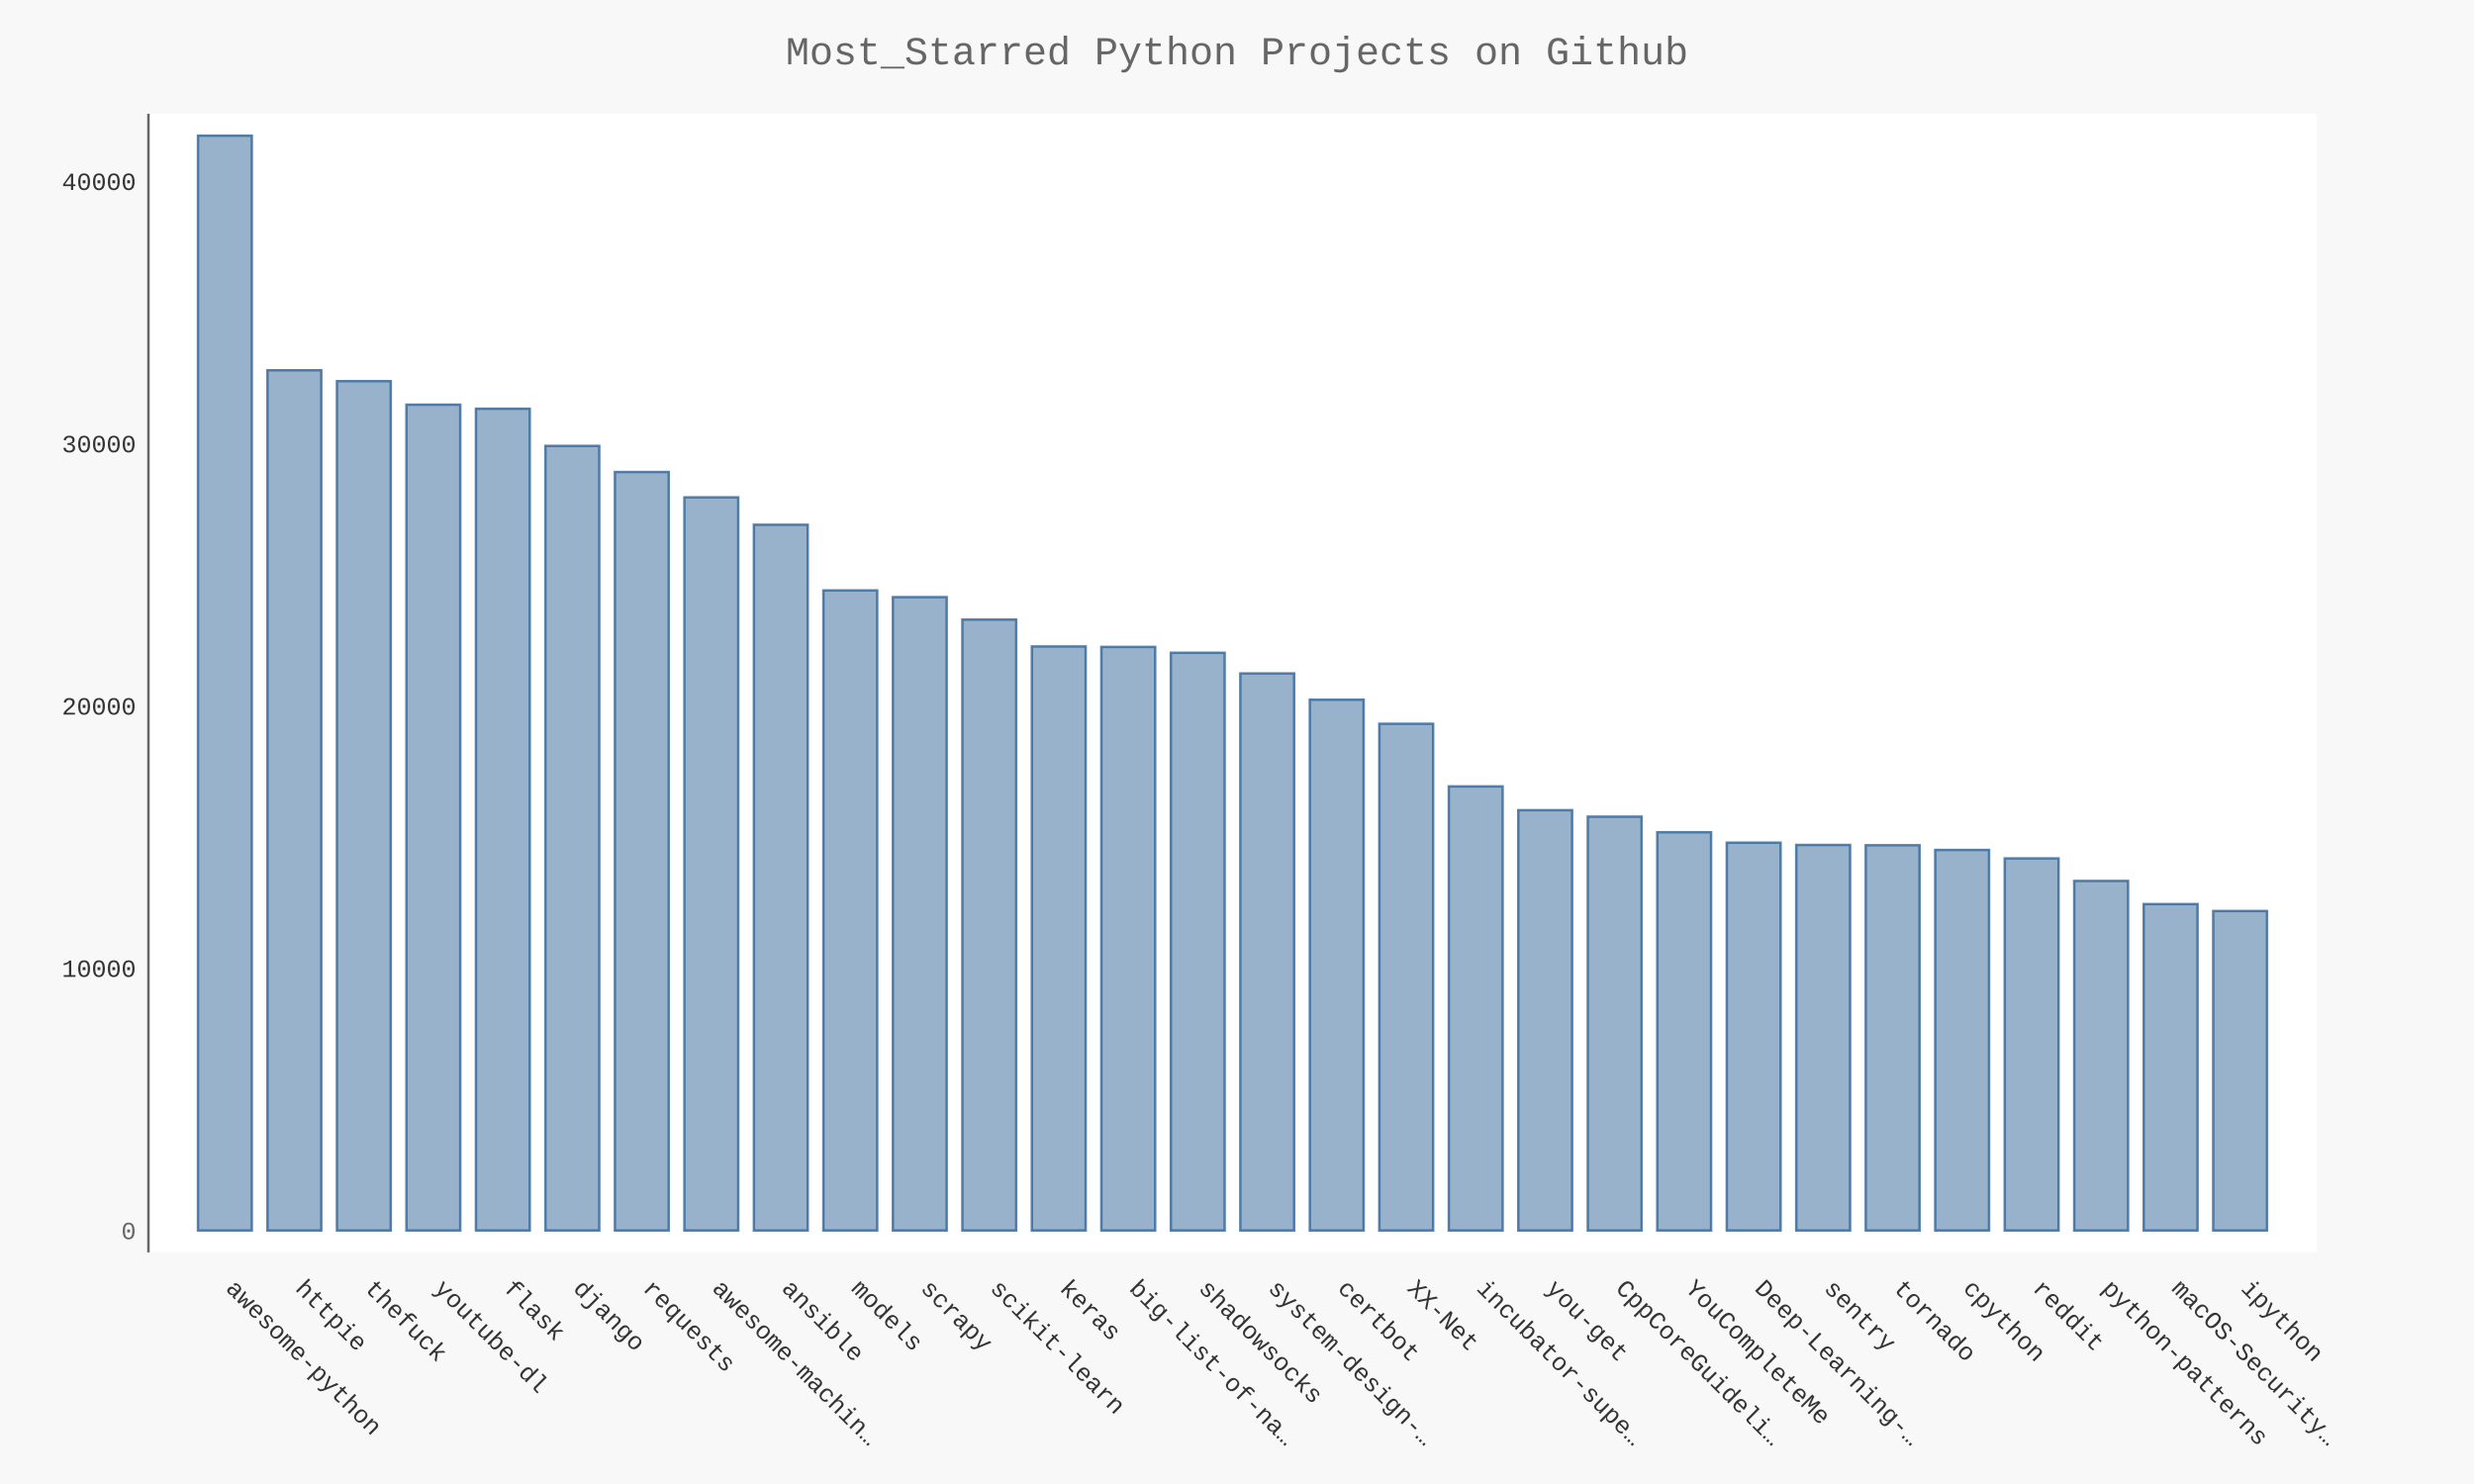
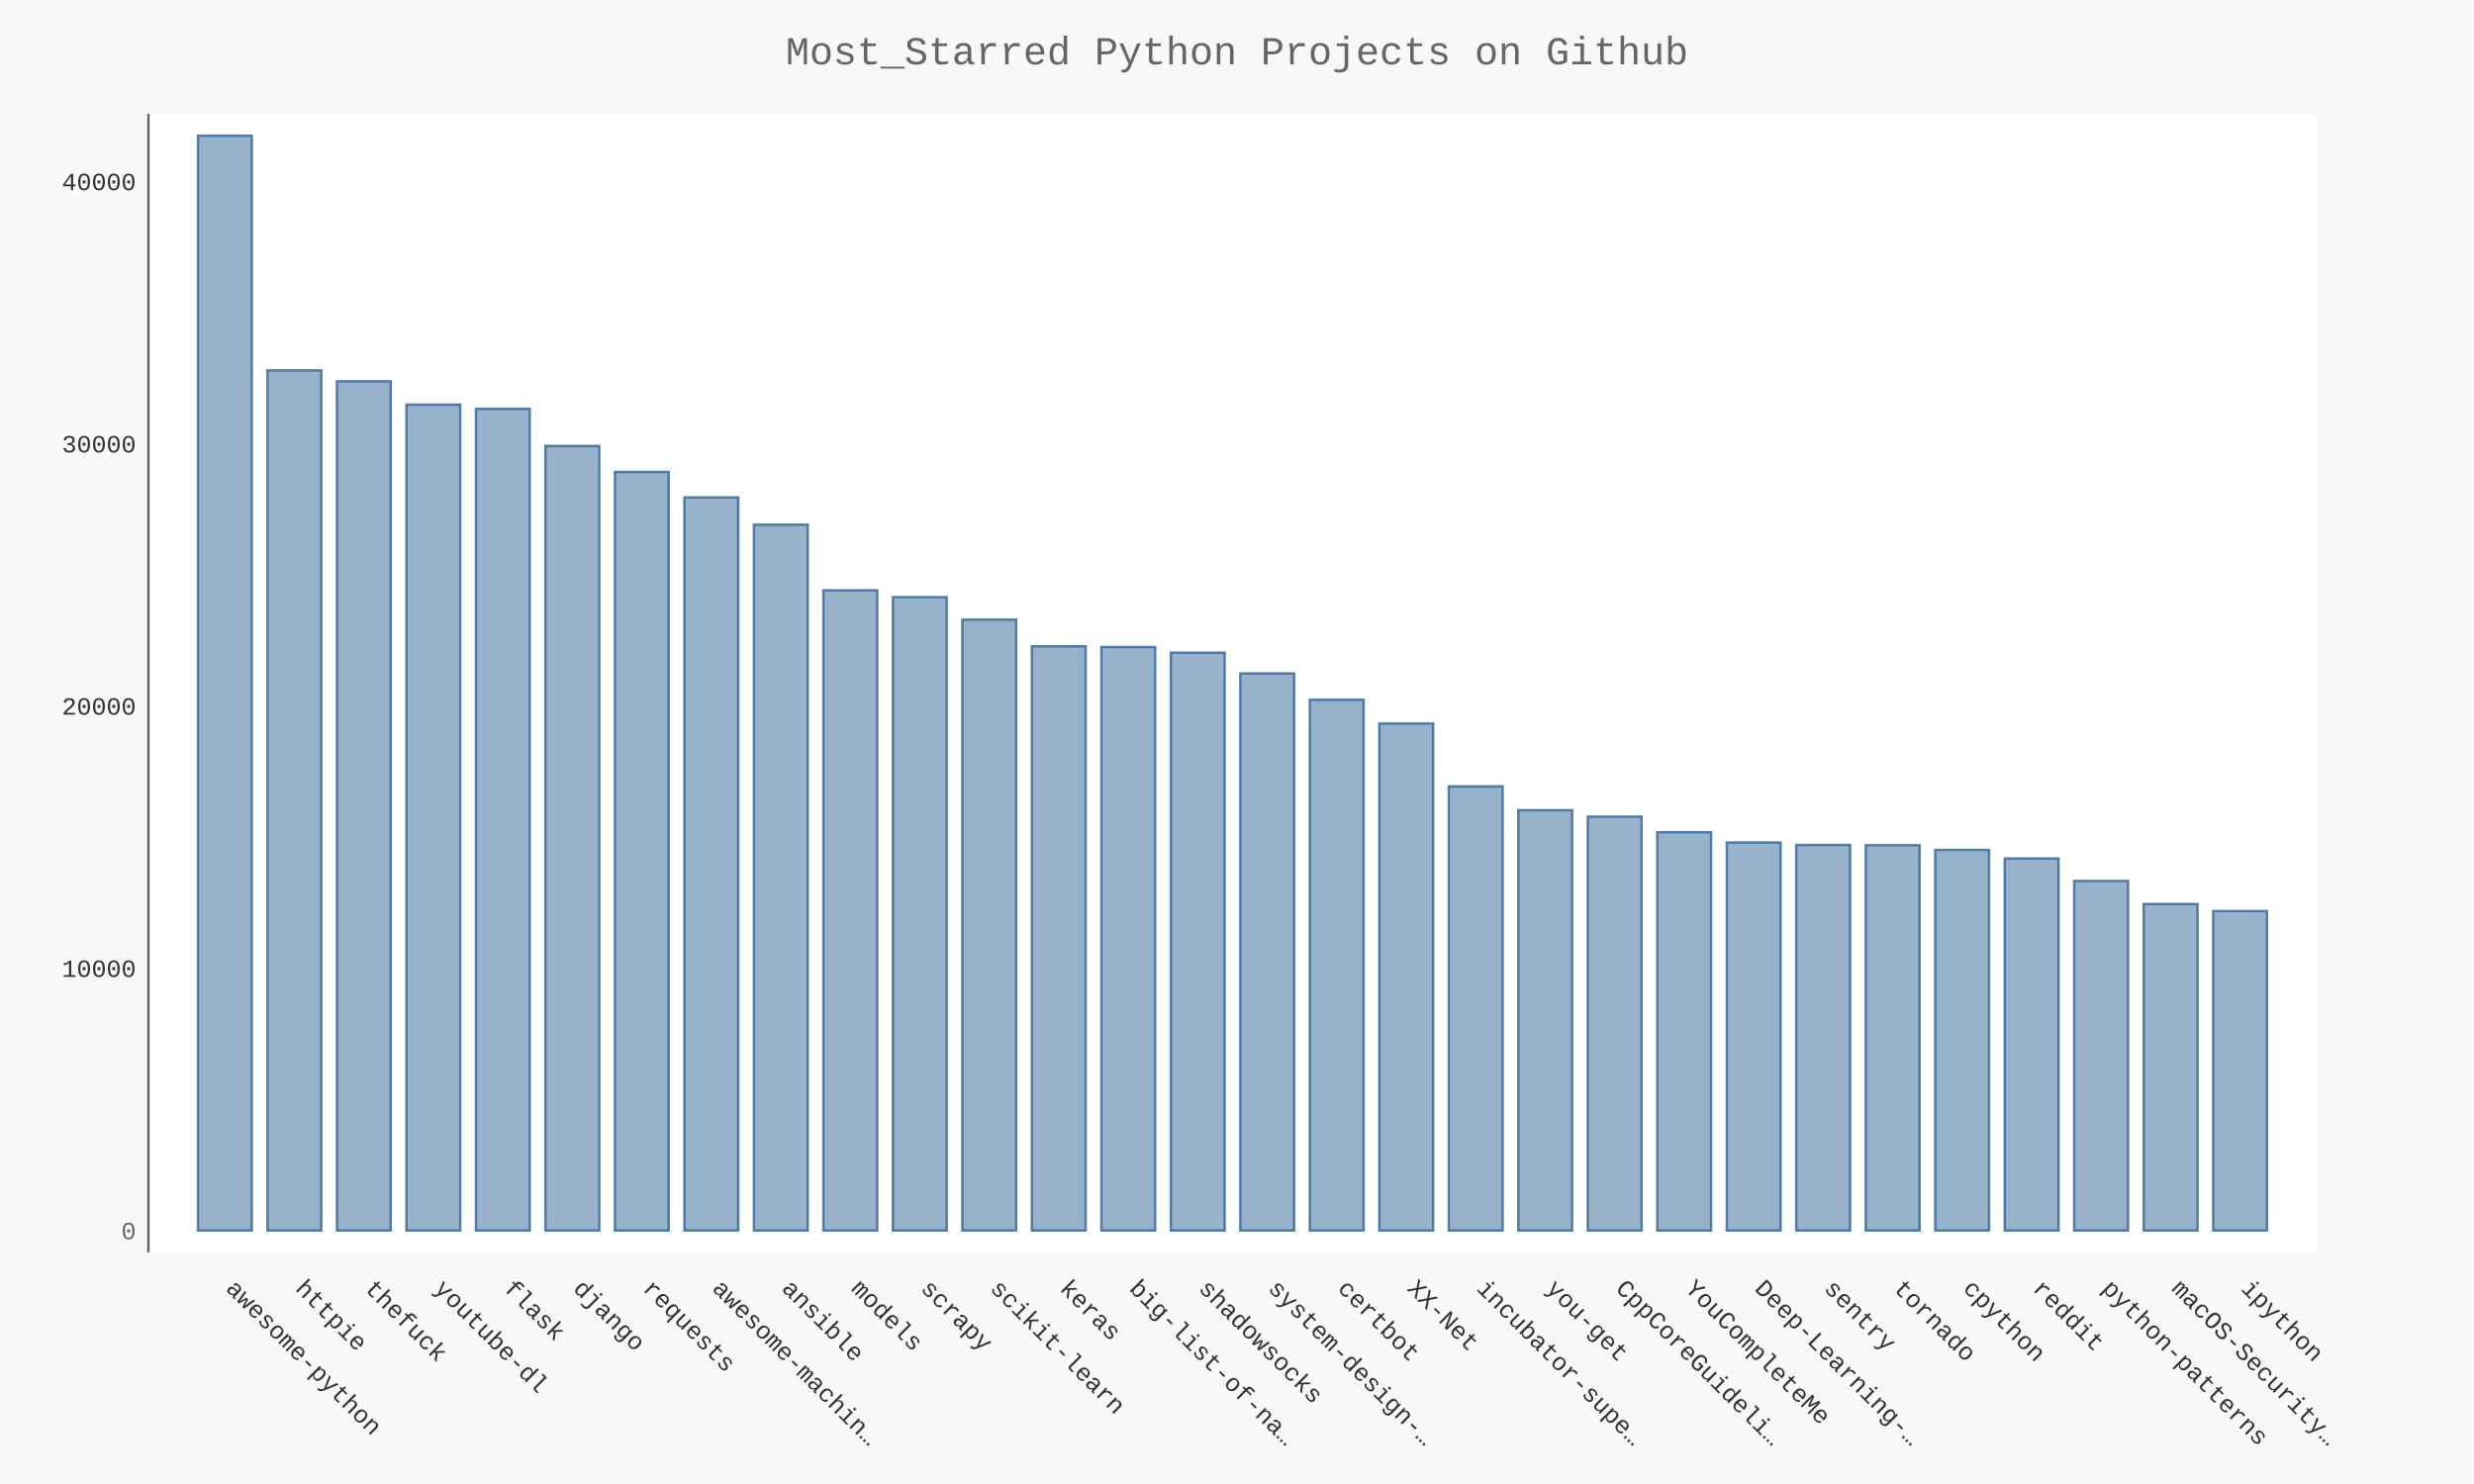
- <svg xmlns="http://www.w3.org/2000/svg" xmlns:xlink="http://www.w3.org/1999/xlink" id="chart-359dce33-4cc5-4c47-9284-fe5797efb3db" class="pygal-chart" viewBox="0 0 1000 600">
+ <svg xmlns="http://www.w3.org/2000/svg" xmlns:xlink="http://www.w3.org/1999/xlink" id="chart-8f22e68b-3b6e-4c4e-bb86-9a38259c348d" class="pygal-chart" viewBox="0 0 1000 600">
  <defs>
-     <style type="text/css">#chart-359dce33-4cc5-4c47-9284-fe5797efb3db{-webkit-user-select:none;-webkit-font-smoothing:antialiased;font-family:Consolas,"Liberation Mono",Menlo,Courier,monospace}#chart-359dce33-4cc5-4c47-9284-fe5797efb3db .title{font-family:Consolas,"Liberation Mono",Menlo,Courier,monospace;font-size:16px}#chart-359dce33-4cc5-4c47-9284-fe5797efb3db .legends .legend text{font-family:Consolas,"Liberation Mono",Menlo,Courier,monospace;font-size:14px}#chart-359dce33-4cc5-4c47-9284-fe5797efb3db .axis text{font-family:Consolas,"Liberation Mono",Menlo,Courier,monospace;font-size:10px}#chart-359dce33-4cc5-4c47-9284-fe5797efb3db .axis text.major{font-family:Consolas,"Liberation Mono",Menlo,Courier,monospace;font-size:10px}#chart-359dce33-4cc5-4c47-9284-fe5797efb3db .text-overlay text.value{font-family:Consolas,"Liberation Mono",Menlo,Courier,monospace;font-size:16px}#chart-359dce33-4cc5-4c47-9284-fe5797efb3db .text-overlay text.label{font-family:Consolas,"Liberation Mono",Menlo,Courier,monospace;font-size:10px}#chart-359dce33-4cc5-4c47-9284-fe5797efb3db .tooltip{font-family:Consolas,"Liberation Mono",Menlo,Courier,monospace;font-size:14px}#chart-359dce33-4cc5-4c47-9284-fe5797efb3db text.no_data{font-family:Consolas,"Liberation Mono",Menlo,Courier,monospace;font-size:64px}
- #chart-359dce33-4cc5-4c47-9284-fe5797efb3db{background-color:#f8f8f8}#chart-359dce33-4cc5-4c47-9284-fe5797efb3db path,#chart-359dce33-4cc5-4c47-9284-fe5797efb3db line,#chart-359dce33-4cc5-4c47-9284-fe5797efb3db rect,#chart-359dce33-4cc5-4c47-9284-fe5797efb3db circle{-webkit-transition:250ms ease-in;-moz-transition:250ms ease-in;transition:250ms ease-in}#chart-359dce33-4cc5-4c47-9284-fe5797efb3db .graph &gt; .background{fill:#f8f8f8}#chart-359dce33-4cc5-4c47-9284-fe5797efb3db .plot &gt; .background{fill:#ffffff}#chart-359dce33-4cc5-4c47-9284-fe5797efb3db .graph{fill:#333}#chart-359dce33-4cc5-4c47-9284-fe5797efb3db text.no_data{fill:#666}#chart-359dce33-4cc5-4c47-9284-fe5797efb3db .title{fill:#666}#chart-359dce33-4cc5-4c47-9284-fe5797efb3db .legends .legend text{fill:#333}#chart-359dce33-4cc5-4c47-9284-fe5797efb3db .legends .legend:hover text{fill:#666}#chart-359dce33-4cc5-4c47-9284-fe5797efb3db .axis .line{stroke:#666}#chart-359dce33-4cc5-4c47-9284-fe5797efb3db .axis .guide.line{stroke:rgba(0,0,0,0.5)}#chart-359dce33-4cc5-4c47-9284-fe5797efb3db .axis .major.line{stroke:#333}#chart-359dce33-4cc5-4c47-9284-fe5797efb3db .axis text.major{fill:#666}#chart-359dce33-4cc5-4c47-9284-fe5797efb3db .axis.y .guides:hover .guide.line,#chart-359dce33-4cc5-4c47-9284-fe5797efb3db .line-graph .axis.x .guides:hover .guide.line,#chart-359dce33-4cc5-4c47-9284-fe5797efb3db .stackedline-graph .axis.x .guides:hover .guide.line,#chart-359dce33-4cc5-4c47-9284-fe5797efb3db .xy-graph .axis.x .guides:hover .guide.line{stroke:#666}#chart-359dce33-4cc5-4c47-9284-fe5797efb3db .axis .guides:hover text{fill:#666}#chart-359dce33-4cc5-4c47-9284-fe5797efb3db .reactive{fill-opacity:.5;stroke-opacity:.8}#chart-359dce33-4cc5-4c47-9284-fe5797efb3db .ci{stroke:#333}#chart-359dce33-4cc5-4c47-9284-fe5797efb3db .reactive.active,#chart-359dce33-4cc5-4c47-9284-fe5797efb3db .active .reactive{fill-opacity:.9;stroke-opacity:.9;stroke-width:4}#chart-359dce33-4cc5-4c47-9284-fe5797efb3db .ci .reactive.active{stroke-width:1.5}#chart-359dce33-4cc5-4c47-9284-fe5797efb3db .series text{fill:#666}#chart-359dce33-4cc5-4c47-9284-fe5797efb3db .tooltip rect{fill:#ffffff;stroke:#666;-webkit-transition:opacity 250ms ease-in;-moz-transition:opacity 250ms ease-in;transition:opacity 250ms ease-in}#chart-359dce33-4cc5-4c47-9284-fe5797efb3db .tooltip .label{fill:#333}#chart-359dce33-4cc5-4c47-9284-fe5797efb3db .tooltip .label{fill:#333}#chart-359dce33-4cc5-4c47-9284-fe5797efb3db .tooltip .legend{font-size:.8em;fill:rgba(0,0,0,0.5)}#chart-359dce33-4cc5-4c47-9284-fe5797efb3db .tooltip .x_label{font-size:.6em;fill:#666}#chart-359dce33-4cc5-4c47-9284-fe5797efb3db .tooltip .xlink{font-size:.5em;text-decoration:underline}#chart-359dce33-4cc5-4c47-9284-fe5797efb3db .tooltip .value{font-size:1.5em}#chart-359dce33-4cc5-4c47-9284-fe5797efb3db .bound{font-size:.5em}#chart-359dce33-4cc5-4c47-9284-fe5797efb3db .max-value{font-size:.75em;fill:rgba(0,0,0,0.5)}#chart-359dce33-4cc5-4c47-9284-fe5797efb3db .map-element{fill:#ffffff;stroke:rgba(0,0,0,0.5) !important}#chart-359dce33-4cc5-4c47-9284-fe5797efb3db .map-element .reactive{fill-opacity:inherit;stroke-opacity:inherit}#chart-359dce33-4cc5-4c47-9284-fe5797efb3db .color-0,#chart-359dce33-4cc5-4c47-9284-fe5797efb3db .color-0 a:visited{stroke:#336699;fill:#336699}#chart-359dce33-4cc5-4c47-9284-fe5797efb3db .text-overlay .color-0 text{fill:black}
- #chart-359dce33-4cc5-4c47-9284-fe5797efb3db text.no_data{text-anchor:middle}#chart-359dce33-4cc5-4c47-9284-fe5797efb3db .guide.line{fill:none}#chart-359dce33-4cc5-4c47-9284-fe5797efb3db .centered{text-anchor:middle}#chart-359dce33-4cc5-4c47-9284-fe5797efb3db .title{text-anchor:middle}#chart-359dce33-4cc5-4c47-9284-fe5797efb3db .legends .legend text{fill-opacity:1}#chart-359dce33-4cc5-4c47-9284-fe5797efb3db .axis.x text{text-anchor:middle}#chart-359dce33-4cc5-4c47-9284-fe5797efb3db .axis.x:not(.web) text[transform]{text-anchor:start}#chart-359dce33-4cc5-4c47-9284-fe5797efb3db .axis.x:not(.web) text[transform].backwards{text-anchor:end}#chart-359dce33-4cc5-4c47-9284-fe5797efb3db .axis.y text{text-anchor:end}#chart-359dce33-4cc5-4c47-9284-fe5797efb3db .axis.y text[transform].backwards{text-anchor:start}#chart-359dce33-4cc5-4c47-9284-fe5797efb3db .axis.y2 text{text-anchor:start}#chart-359dce33-4cc5-4c47-9284-fe5797efb3db .axis.y2 text[transform].backwards{text-anchor:end}#chart-359dce33-4cc5-4c47-9284-fe5797efb3db .axis .guide.line{stroke-dasharray:4,4}#chart-359dce33-4cc5-4c47-9284-fe5797efb3db .axis .major.guide.line{stroke-dasharray:6,6}#chart-359dce33-4cc5-4c47-9284-fe5797efb3db .horizontal .axis.y .guide.line,#chart-359dce33-4cc5-4c47-9284-fe5797efb3db .horizontal .axis.y2 .guide.line,#chart-359dce33-4cc5-4c47-9284-fe5797efb3db .vertical .axis.x .guide.line{opacity:0}#chart-359dce33-4cc5-4c47-9284-fe5797efb3db .horizontal .axis.always_show .guide.line,#chart-359dce33-4cc5-4c47-9284-fe5797efb3db .vertical .axis.always_show .guide.line{opacity:1 !important}#chart-359dce33-4cc5-4c47-9284-fe5797efb3db .axis.y .guides:hover .guide.line,#chart-359dce33-4cc5-4c47-9284-fe5797efb3db .axis.y2 .guides:hover .guide.line,#chart-359dce33-4cc5-4c47-9284-fe5797efb3db .axis.x .guides:hover .guide.line{opacity:1}#chart-359dce33-4cc5-4c47-9284-fe5797efb3db .axis .guides:hover text{opacity:1}#chart-359dce33-4cc5-4c47-9284-fe5797efb3db .nofill{fill:none}#chart-359dce33-4cc5-4c47-9284-fe5797efb3db .subtle-fill{fill-opacity:.2}#chart-359dce33-4cc5-4c47-9284-fe5797efb3db .dot{stroke-width:1px;fill-opacity:1}#chart-359dce33-4cc5-4c47-9284-fe5797efb3db .dot.active{stroke-width:5px}#chart-359dce33-4cc5-4c47-9284-fe5797efb3db .dot.negative{fill:transparent}#chart-359dce33-4cc5-4c47-9284-fe5797efb3db text,#chart-359dce33-4cc5-4c47-9284-fe5797efb3db tspan{stroke:none !important}#chart-359dce33-4cc5-4c47-9284-fe5797efb3db .series text.active{opacity:1}#chart-359dce33-4cc5-4c47-9284-fe5797efb3db .tooltip rect{fill-opacity:.95;stroke-width:.5}#chart-359dce33-4cc5-4c47-9284-fe5797efb3db .tooltip text{fill-opacity:1}#chart-359dce33-4cc5-4c47-9284-fe5797efb3db .showable{visibility:hidden}#chart-359dce33-4cc5-4c47-9284-fe5797efb3db .showable.shown{visibility:visible}#chart-359dce33-4cc5-4c47-9284-fe5797efb3db .gauge-background{fill:rgba(229,229,229,1);stroke:none}#chart-359dce33-4cc5-4c47-9284-fe5797efb3db .bg-lines{stroke:#f8f8f8;stroke-width:2px}</style>
+     <style type="text/css">#chart-8f22e68b-3b6e-4c4e-bb86-9a38259c348d{-webkit-user-select:none;-webkit-font-smoothing:antialiased;font-family:Consolas,"Liberation Mono",Menlo,Courier,monospace}#chart-8f22e68b-3b6e-4c4e-bb86-9a38259c348d .title{font-family:Consolas,"Liberation Mono",Menlo,Courier,monospace;font-size:16px}#chart-8f22e68b-3b6e-4c4e-bb86-9a38259c348d .legends .legend text{font-family:Consolas,"Liberation Mono",Menlo,Courier,monospace;font-size:14px}#chart-8f22e68b-3b6e-4c4e-bb86-9a38259c348d .axis text{font-family:Consolas,"Liberation Mono",Menlo,Courier,monospace;font-size:10px}#chart-8f22e68b-3b6e-4c4e-bb86-9a38259c348d .axis text.major{font-family:Consolas,"Liberation Mono",Menlo,Courier,monospace;font-size:10px}#chart-8f22e68b-3b6e-4c4e-bb86-9a38259c348d .text-overlay text.value{font-family:Consolas,"Liberation Mono",Menlo,Courier,monospace;font-size:16px}#chart-8f22e68b-3b6e-4c4e-bb86-9a38259c348d .text-overlay text.label{font-family:Consolas,"Liberation Mono",Menlo,Courier,monospace;font-size:10px}#chart-8f22e68b-3b6e-4c4e-bb86-9a38259c348d .tooltip{font-family:Consolas,"Liberation Mono",Menlo,Courier,monospace;font-size:14px}#chart-8f22e68b-3b6e-4c4e-bb86-9a38259c348d text.no_data{font-family:Consolas,"Liberation Mono",Menlo,Courier,monospace;font-size:64px}
+ #chart-8f22e68b-3b6e-4c4e-bb86-9a38259c348d{background-color:#f8f8f8}#chart-8f22e68b-3b6e-4c4e-bb86-9a38259c348d path,#chart-8f22e68b-3b6e-4c4e-bb86-9a38259c348d line,#chart-8f22e68b-3b6e-4c4e-bb86-9a38259c348d rect,#chart-8f22e68b-3b6e-4c4e-bb86-9a38259c348d circle{-webkit-transition:250ms ease-in;-moz-transition:250ms ease-in;transition:250ms ease-in}#chart-8f22e68b-3b6e-4c4e-bb86-9a38259c348d .graph &gt; .background{fill:#f8f8f8}#chart-8f22e68b-3b6e-4c4e-bb86-9a38259c348d .plot &gt; .background{fill:#ffffff}#chart-8f22e68b-3b6e-4c4e-bb86-9a38259c348d .graph{fill:#333}#chart-8f22e68b-3b6e-4c4e-bb86-9a38259c348d text.no_data{fill:#666}#chart-8f22e68b-3b6e-4c4e-bb86-9a38259c348d .title{fill:#666}#chart-8f22e68b-3b6e-4c4e-bb86-9a38259c348d .legends .legend text{fill:#333}#chart-8f22e68b-3b6e-4c4e-bb86-9a38259c348d .legends .legend:hover text{fill:#666}#chart-8f22e68b-3b6e-4c4e-bb86-9a38259c348d .axis .line{stroke:#666}#chart-8f22e68b-3b6e-4c4e-bb86-9a38259c348d .axis .guide.line{stroke:rgba(0,0,0,0.5)}#chart-8f22e68b-3b6e-4c4e-bb86-9a38259c348d .axis .major.line{stroke:#333}#chart-8f22e68b-3b6e-4c4e-bb86-9a38259c348d .axis text.major{fill:#666}#chart-8f22e68b-3b6e-4c4e-bb86-9a38259c348d .axis.y .guides:hover .guide.line,#chart-8f22e68b-3b6e-4c4e-bb86-9a38259c348d .line-graph .axis.x .guides:hover .guide.line,#chart-8f22e68b-3b6e-4c4e-bb86-9a38259c348d .stackedline-graph .axis.x .guides:hover .guide.line,#chart-8f22e68b-3b6e-4c4e-bb86-9a38259c348d .xy-graph .axis.x .guides:hover .guide.line{stroke:#666}#chart-8f22e68b-3b6e-4c4e-bb86-9a38259c348d .axis .guides:hover text{fill:#666}#chart-8f22e68b-3b6e-4c4e-bb86-9a38259c348d .reactive{fill-opacity:.5;stroke-opacity:.8}#chart-8f22e68b-3b6e-4c4e-bb86-9a38259c348d .ci{stroke:#333}#chart-8f22e68b-3b6e-4c4e-bb86-9a38259c348d .reactive.active,#chart-8f22e68b-3b6e-4c4e-bb86-9a38259c348d .active .reactive{fill-opacity:.9;stroke-opacity:.9;stroke-width:4}#chart-8f22e68b-3b6e-4c4e-bb86-9a38259c348d .ci .reactive.active{stroke-width:1.5}#chart-8f22e68b-3b6e-4c4e-bb86-9a38259c348d .series text{fill:#666}#chart-8f22e68b-3b6e-4c4e-bb86-9a38259c348d .tooltip rect{fill:#ffffff;stroke:#666;-webkit-transition:opacity 250ms ease-in;-moz-transition:opacity 250ms ease-in;transition:opacity 250ms ease-in}#chart-8f22e68b-3b6e-4c4e-bb86-9a38259c348d .tooltip .label{fill:#333}#chart-8f22e68b-3b6e-4c4e-bb86-9a38259c348d .tooltip .label{fill:#333}#chart-8f22e68b-3b6e-4c4e-bb86-9a38259c348d .tooltip .legend{font-size:.8em;fill:rgba(0,0,0,0.5)}#chart-8f22e68b-3b6e-4c4e-bb86-9a38259c348d .tooltip .x_label{font-size:.6em;fill:#666}#chart-8f22e68b-3b6e-4c4e-bb86-9a38259c348d .tooltip .xlink{font-size:.5em;text-decoration:underline}#chart-8f22e68b-3b6e-4c4e-bb86-9a38259c348d .tooltip .value{font-size:1.5em}#chart-8f22e68b-3b6e-4c4e-bb86-9a38259c348d .bound{font-size:.5em}#chart-8f22e68b-3b6e-4c4e-bb86-9a38259c348d .max-value{font-size:.75em;fill:rgba(0,0,0,0.5)}#chart-8f22e68b-3b6e-4c4e-bb86-9a38259c348d .map-element{fill:#ffffff;stroke:rgba(0,0,0,0.5) !important}#chart-8f22e68b-3b6e-4c4e-bb86-9a38259c348d .map-element .reactive{fill-opacity:inherit;stroke-opacity:inherit}#chart-8f22e68b-3b6e-4c4e-bb86-9a38259c348d .color-0,#chart-8f22e68b-3b6e-4c4e-bb86-9a38259c348d .color-0 a:visited{stroke:#336699;fill:#336699}#chart-8f22e68b-3b6e-4c4e-bb86-9a38259c348d .text-overlay .color-0 text{fill:black}
+ #chart-8f22e68b-3b6e-4c4e-bb86-9a38259c348d text.no_data{text-anchor:middle}#chart-8f22e68b-3b6e-4c4e-bb86-9a38259c348d .guide.line{fill:none}#chart-8f22e68b-3b6e-4c4e-bb86-9a38259c348d .centered{text-anchor:middle}#chart-8f22e68b-3b6e-4c4e-bb86-9a38259c348d .title{text-anchor:middle}#chart-8f22e68b-3b6e-4c4e-bb86-9a38259c348d .legends .legend text{fill-opacity:1}#chart-8f22e68b-3b6e-4c4e-bb86-9a38259c348d .axis.x text{text-anchor:middle}#chart-8f22e68b-3b6e-4c4e-bb86-9a38259c348d .axis.x:not(.web) text[transform]{text-anchor:start}#chart-8f22e68b-3b6e-4c4e-bb86-9a38259c348d .axis.x:not(.web) text[transform].backwards{text-anchor:end}#chart-8f22e68b-3b6e-4c4e-bb86-9a38259c348d .axis.y text{text-anchor:end}#chart-8f22e68b-3b6e-4c4e-bb86-9a38259c348d .axis.y text[transform].backwards{text-anchor:start}#chart-8f22e68b-3b6e-4c4e-bb86-9a38259c348d .axis.y2 text{text-anchor:start}#chart-8f22e68b-3b6e-4c4e-bb86-9a38259c348d .axis.y2 text[transform].backwards{text-anchor:end}#chart-8f22e68b-3b6e-4c4e-bb86-9a38259c348d .axis .guide.line{stroke-dasharray:4,4}#chart-8f22e68b-3b6e-4c4e-bb86-9a38259c348d .axis .major.guide.line{stroke-dasharray:6,6}#chart-8f22e68b-3b6e-4c4e-bb86-9a38259c348d .horizontal .axis.y .guide.line,#chart-8f22e68b-3b6e-4c4e-bb86-9a38259c348d .horizontal .axis.y2 .guide.line,#chart-8f22e68b-3b6e-4c4e-bb86-9a38259c348d .vertical .axis.x .guide.line{opacity:0}#chart-8f22e68b-3b6e-4c4e-bb86-9a38259c348d .horizontal .axis.always_show .guide.line,#chart-8f22e68b-3b6e-4c4e-bb86-9a38259c348d .vertical .axis.always_show .guide.line{opacity:1 !important}#chart-8f22e68b-3b6e-4c4e-bb86-9a38259c348d .axis.y .guides:hover .guide.line,#chart-8f22e68b-3b6e-4c4e-bb86-9a38259c348d .axis.y2 .guides:hover .guide.line,#chart-8f22e68b-3b6e-4c4e-bb86-9a38259c348d .axis.x .guides:hover .guide.line{opacity:1}#chart-8f22e68b-3b6e-4c4e-bb86-9a38259c348d .axis .guides:hover text{opacity:1}#chart-8f22e68b-3b6e-4c4e-bb86-9a38259c348d .nofill{fill:none}#chart-8f22e68b-3b6e-4c4e-bb86-9a38259c348d .subtle-fill{fill-opacity:.2}#chart-8f22e68b-3b6e-4c4e-bb86-9a38259c348d .dot{stroke-width:1px;fill-opacity:1}#chart-8f22e68b-3b6e-4c4e-bb86-9a38259c348d .dot.active{stroke-width:5px}#chart-8f22e68b-3b6e-4c4e-bb86-9a38259c348d .dot.negative{fill:transparent}#chart-8f22e68b-3b6e-4c4e-bb86-9a38259c348d text,#chart-8f22e68b-3b6e-4c4e-bb86-9a38259c348d tspan{stroke:none !important}#chart-8f22e68b-3b6e-4c4e-bb86-9a38259c348d .series text.active{opacity:1}#chart-8f22e68b-3b6e-4c4e-bb86-9a38259c348d .tooltip rect{fill-opacity:.95;stroke-width:.5}#chart-8f22e68b-3b6e-4c4e-bb86-9a38259c348d .tooltip text{fill-opacity:1}#chart-8f22e68b-3b6e-4c4e-bb86-9a38259c348d .showable{visibility:hidden}#chart-8f22e68b-3b6e-4c4e-bb86-9a38259c348d .showable.shown{visibility:visible}#chart-8f22e68b-3b6e-4c4e-bb86-9a38259c348d .gauge-background{fill:rgba(229,229,229,1);stroke:none}#chart-8f22e68b-3b6e-4c4e-bb86-9a38259c348d .bg-lines{stroke:#f8f8f8;stroke-width:2px}</style>
  </defs>
  <g class="graph bar-graph vertical">
    <rect class="background" height="600" width="1000" x="0" y="0" />
    <g class="plot" transform="translate(60, 46)">
      <rect class="background" height="460.36" width="876.36" x="0" y="0" />
      <g class="axis y">
        <g class="guides">
          <text class="major" x="-5" y="455.007">0</text>
        </g>
        <g class="guides">
-           <text class="" x="-5" y="348.957">10000</text>
-         </g>
-         <g class="guides">
-           <text class="" x="-5" y="242.907">20000</text>
-         </g>
-         <g class="guides">
-           <text class="" x="-5" y="136.856">30000</text>
-         </g>
-         <g class="guides">
-           <text class="" x="-5" y="30.806">40000</text>
+           <text class="" x="-5" y="348.975">10000</text>
+         </g>
+         <g class="guides">
+           <text class="" x="-5" y="242.942">20000</text>
+         </g>
+         <g class="guides">
+           <text class="" x="-5" y="136.91">30000</text>
+         </g>
+         <g class="guides">
+           <text class="" x="-5" y="30.877">40000</text>
        </g>
      </g>
      <g class="axis x">
        <path class="line" d="M0 0 v460.36" />
        <g class="guides">
          <path class="guide line" d="M30.897 0 v460.36" />
          <text class="" x="30.897" y="475.36" transform="rotate(45 30.89732 475.3604)">awesome-python</text>
        </g>
        <g class="guides">
          <path class="guide line" d="M58.986 0 v460.36" />
          <text class="" x="58.986" y="475.36" transform="rotate(45 58.9858 475.3604)">httpie</text>
        </g>
        <g class="guides">
          <path class="guide line" d="M87.074 0 v460.36" />
          <text class="" x="87.074" y="475.36" transform="rotate(45 87.07427 475.3604)">thefuck</text>
        </g>
        <g class="guides">
          <path class="guide line" d="M115.163 0 v460.36" />
          <text class="" x="115.163" y="475.36" transform="rotate(45 115.1627 475.3604)">youtube-dl</text>
        </g>
        <g class="guides">
          <path class="guide line" d="M143.251 0 v460.36" />
          <text class="" x="143.251" y="475.36" transform="rotate(45 143.2512 475.3604)">flask</text>
        </g>
        <g class="guides">
          <path class="guide line" d="M171.34 0 v460.36" />
          <text class="" x="171.34" y="475.36" transform="rotate(45 171.3397 475.3604)">django</text>
        </g>
        <g class="guides">
          <path class="guide line" d="M199.428 0 v460.36" />
          <text class="" x="199.428" y="475.36" transform="rotate(45 199.4282 475.3604)">requests</text>
        </g>
        <g class="guides">
          <path class="guide line" d="M227.517 0 v460.36" />
          <text class="" x="227.517" y="475.36" transform="rotate(45 227.5166 475.3604)">awesome-machin…</text>
        </g>
        <g class="guides">
          <path class="guide line" d="M255.605 0 v460.36" />
          <text class="" x="255.605" y="475.36" transform="rotate(45 255.6051 475.3604)">ansible</text>
        </g>
        <g class="guides">
          <path class="guide line" d="M283.694 0 v460.36" />
          <text class="" x="283.694" y="475.36" transform="rotate(45 283.6936 475.3604)">models</text>
        </g>
        <g class="guides">
          <path class="guide line" d="M311.782 0 v460.36" />
          <text class="" x="311.782" y="475.36" transform="rotate(45 311.7821 475.3604)">scrapy</text>
        </g>
        <g class="guides">
          <path class="guide line" d="M339.871 0 v460.36" />
          <text class="" x="339.871" y="475.36" transform="rotate(45 339.8705 475.3604)">scikit-learn</text>
        </g>
        <g class="guides">
          <path class="guide line" d="M367.959 0 v460.36" />
          <text class="" x="367.959" y="475.36" transform="rotate(45 367.959 475.3604)">keras</text>
        </g>
        <g class="guides">
          <path class="guide line" d="M396.047 0 v460.36" />
          <text class="" x="396.047" y="475.36" transform="rotate(45 396.0475 475.3604)">big-list-of-na…</text>
        </g>
        <g class="guides">
          <path class="guide line" d="M424.136 0 v460.36" />
          <text class="" x="424.136" y="475.36" transform="rotate(45 424.136 475.3604)">shadowsocks</text>
        </g>
        <g class="guides">
          <path class="guide line" d="M452.224 0 v460.36" />
          <text class="" x="452.224" y="475.36" transform="rotate(45 452.2244 475.3604)">system-design-…</text>
        </g>
        <g class="guides">
          <path class="guide line" d="M480.313 0 v460.36" />
          <text class="" x="480.313" y="475.36" transform="rotate(45 480.3129 475.3604)">certbot</text>
        </g>
        <g class="guides">
          <path class="guide line" d="M508.401 0 v460.36" />
          <text class="" x="508.401" y="475.36" transform="rotate(45 508.4014 475.3604)">XX-Net</text>
        </g>
        <g class="guides">
          <path class="guide line" d="M536.49 0 v460.36" />
          <text class="" x="536.49" y="475.36" transform="rotate(45 536.4899 475.3604)">incubator-supe…</text>
        </g>
        <g class="guides">
          <path class="guide line" d="M564.578 0 v460.36" />
          <text class="" x="564.578" y="475.36" transform="rotate(45 564.5783 475.3604)">you-get</text>
        </g>
        <g class="guides">
          <path class="guide line" d="M592.667 0 v460.36" />
          <text class="" x="592.667" y="475.36" transform="rotate(45 592.6668 475.3604)">CppCoreGuideli…</text>
        </g>
        <g class="guides">
          <path class="guide line" d="M620.755 0 v460.36" />
          <text class="" x="620.755" y="475.36" transform="rotate(45 620.7553 475.3604)">YouCompleteMe</text>
        </g>
        <g class="guides">
          <path class="guide line" d="M648.844 0 v460.36" />
          <text class="" x="648.844" y="475.36" transform="rotate(45 648.8438 475.3604)">Deep-Learning-…</text>
        </g>
        <g class="guides">
          <path class="guide line" d="M676.932 0 v460.36" />
          <text class="" x="676.932" y="475.36" transform="rotate(45 676.9322 475.3604)">sentry</text>
        </g>
        <g class="guides">
          <path class="guide line" d="M705.021 0 v460.36" />
          <text class="" x="705.021" y="475.36" transform="rotate(45 705.0207 475.3604)">tornado</text>
        </g>
        <g class="guides">
          <path class="guide line" d="M733.109 0 v460.36" />
          <text class="" x="733.109" y="475.36" transform="rotate(45 733.1092 475.3604)">cpython</text>
        </g>
        <g class="guides">
          <path class="guide line" d="M761.198 0 v460.36" />
          <text class="" x="761.198" y="475.36" transform="rotate(45 761.1976 475.3604)">reddit</text>
        </g>
        <g class="guides">
          <path class="guide line" d="M789.286 0 v460.36" />
          <text class="" x="789.286" y="475.36" transform="rotate(45 789.2861 475.3604)">python-patterns</text>
        </g>
        <g class="guides">
          <path class="guide line" d="M817.375 0 v460.36" />
          <text class="" x="817.375" y="475.36" transform="rotate(45 817.3746 475.3604)">macOS-Security…</text>
        </g>
        <g class="guides">
          <path class="guide line" d="M845.463 0 v460.36" />
          <text class="" x="845.463" y="475.36" transform="rotate(45 845.4631 475.3604)">ipython</text>
        </g>
      </g>
      <g class="series serie-0 color-0">
        <g class="bars">
          <g class="bar">
            <a target="_blank" xlink:href="https://github.com/vinta/awesome-python">
              <rect class="rect reactive tooltip-trigger" height="442.654" rx="0" ry="0" width="21.752" x="20.021" y="8.853" />
            </a>
          </g>
          <g class="bar">
            <a target="_blank" xlink:href="https://github.com/jakubroztocil/httpie">
-               <rect class="rect reactive tooltip-trigger" height="347.813" rx="0" ry="0" width="21.752" x="48.11" y="103.694" />
+               <rect class="rect reactive tooltip-trigger" height="347.755" rx="0" ry="0" width="21.752" x="48.11" y="103.752" />
            </a>
          </g>
          <g class="bar">
            <a target="_blank" xlink:href="https://github.com/nvbn/thefuck">
-               <rect class="rect reactive tooltip-trigger" height="343.412" rx="0" ry="0" width="21.752" x="76.198" y="108.095" />
+               <rect class="rect reactive tooltip-trigger" height="343.355" rx="0" ry="0" width="21.752" x="76.198" y="108.153" />
            </a>
          </g>
          <g class="bar">
            <a target="_blank" xlink:href="https://github.com/rg3/youtube-dl">
-               <rect class="rect reactive tooltip-trigger" height="333.9" rx="0" ry="0" width="21.752" x="104.287" y="117.608" />
+               <rect class="rect reactive tooltip-trigger" height="333.928" rx="0" ry="0" width="21.752" x="104.287" y="117.579" />
            </a>
          </g>
          <g class="bar">
            <a target="_blank" xlink:href="https://github.com/pallets/flask">
-               <rect class="rect reactive tooltip-trigger" height="332.256" rx="0" ry="0" width="21.752" x="132.375" y="119.252" />
+               <rect class="rect reactive tooltip-trigger" height="332.221" rx="0" ry="0" width="21.752" x="132.375" y="119.286" />
            </a>
          </g>
          <g class="bar">
            <a target="_blank" xlink:href="https://github.com/django/django">
-               <rect class="rect reactive tooltip-trigger" height="317.228" rx="0" ry="0" width="21.752" x="160.464" y="134.279" />
+               <rect class="rect reactive tooltip-trigger" height="317.218" rx="0" ry="0" width="21.752" x="160.464" y="134.29" />
            </a>
          </g>
          <g class="bar">
            <a target="_blank" xlink:href="https://github.com/requests/requests">
-               <rect class="rect reactive tooltip-trigger" height="306.676" rx="0" ry="0" width="21.752" x="188.552" y="144.831" />
+               <rect class="rect reactive tooltip-trigger" height="306.689" rx="0" ry="0" width="21.752" x="188.552" y="144.819" />
            </a>
          </g>
          <g class="bar">
            <a target="_blank" xlink:href="https://github.com/josephmisiti/awesome-machine-learning">
-               <rect class="rect reactive tooltip-trigger" height="296.421" rx="0" ry="0" width="21.752" x="216.641" y="155.086" />
+               <rect class="rect reactive tooltip-trigger" height="296.403" rx="0" ry="0" width="21.752" x="216.641" y="155.104" />
            </a>
          </g>
          <g class="bar">
            <a target="_blank" xlink:href="https://github.com/ansible/ansible">
-               <rect class="rect reactive tooltip-trigger" height="285.339" rx="0" ry="0" width="21.752" x="244.729" y="166.168" />
+               <rect class="rect reactive tooltip-trigger" height="285.365" rx="0" ry="0" width="21.752" x="244.729" y="166.142" />
            </a>
          </g>
          <g class="bar">
            <a target="_blank" xlink:href="https://github.com/tensorflow/models">
-               <rect class="rect reactive tooltip-trigger" height="258.795" rx="0" ry="0" width="21.752" x="272.818" y="192.713" />
+               <rect class="rect reactive tooltip-trigger" height="258.836" rx="0" ry="0" width="21.752" x="272.818" y="192.671" />
            </a>
          </g>
          <g class="bar">
            <a target="_blank" xlink:href="https://github.com/scrapy/scrapy">
-               <rect class="rect reactive tooltip-trigger" height="256.08" rx="0" ry="0" width="21.752" x="300.906" y="195.427" />
+               <rect class="rect reactive tooltip-trigger" height="256.058" rx="0" ry="0" width="21.752" x="300.906" y="195.449" />
            </a>
          </g>
          <g class="bar">
            <a target="_blank" xlink:href="https://github.com/scikit-learn/scikit-learn">
-               <rect class="rect reactive tooltip-trigger" height="246.991" rx="0" ry="0" width="21.752" x="328.995" y="204.516" />
+               <rect class="rect reactive tooltip-trigger" height="246.982" rx="0" ry="0" width="21.752" x="328.995" y="204.526" />
            </a>
          </g>
          <g class="bar">
            <a target="_blank" xlink:href="https://github.com/fchollet/keras">
-               <rect class="rect reactive tooltip-trigger" height="236.142" rx="0" ry="0" width="21.752" x="357.083" y="215.365" />
+               <rect class="rect reactive tooltip-trigger" height="236.219" rx="0" ry="0" width="21.752" x="357.083" y="215.288" />
            </a>
          </g>
          <g class="bar">
            <a target="_blank" xlink:href="https://github.com/minimaxir/big-list-of-naughty-strings">
-               <rect class="rect reactive tooltip-trigger" height="235.951" rx="0" ry="0" width="21.752" x="385.172" y="215.556" />
+               <rect class="rect reactive tooltip-trigger" height="235.922" rx="0" ry="0" width="21.752" x="385.172" y="215.585" />
            </a>
          </g>
          <g class="bar">
            <a target="_blank" xlink:href="https://github.com/shadowsocks/shadowsocks">
-               <rect class="rect reactive tooltip-trigger" height="233.587" rx="0" ry="0" width="21.752" x="413.26" y="217.921" />
+               <rect class="rect reactive tooltip-trigger" height="233.632" rx="0" ry="0" width="21.752" x="413.26" y="217.875" />
            </a>
          </g>
          <g class="bar">
            <a target="_blank" xlink:href="https://github.com/donnemartin/system-design-primer">
-               <rect class="rect reactive tooltip-trigger" height="225.23" rx="0" ry="0" width="21.752" x="441.349" y="226.278" />
+               <rect class="rect reactive tooltip-trigger" height="225.224" rx="0" ry="0" width="21.752" x="441.349" y="226.283" />
            </a>
          </g>
          <g class="bar">
            <a target="_blank" xlink:href="https://github.com/certbot/certbot">
-               <rect class="rect reactive tooltip-trigger" height="214.604" rx="0" ry="0" width="21.752" x="469.437" y="236.904" />
+               <rect class="rect reactive tooltip-trigger" height="214.578" rx="0" ry="0" width="21.752" x="469.437" y="236.929" />
            </a>
          </g>
          <g class="bar">
            <a target="_blank" xlink:href="https://github.com/XX-net/XX-Net">
-               <rect class="rect reactive tooltip-trigger" height="204.879" rx="0" ry="0" width="21.752" x="497.526" y="246.629" />
+               <rect class="rect reactive tooltip-trigger" height="204.961" rx="0" ry="0" width="21.752" x="497.526" y="246.546" />
            </a>
          </g>
          <g class="bar">
            <a target="_blank" xlink:href="https://github.com/apache/incubator-superset">
-               <rect class="rect reactive tooltip-trigger" height="179.554" rx="0" ry="0" width="21.752" x="525.614" y="271.953" />
+               <rect class="rect reactive tooltip-trigger" height="179.566" rx="0" ry="0" width="21.752" x="525.614" y="271.941" />
            </a>
          </g>
          <g class="bar">
            <a target="_blank" xlink:href="https://github.com/soimort/you-get">
-               <rect class="rect reactive tooltip-trigger" height="169.946" rx="0" ry="0" width="21.752" x="553.702" y="281.562" />
+               <rect class="rect reactive tooltip-trigger" height="169.938" rx="0" ry="0" width="21.752" x="553.702" y="281.569" />
            </a>
          </g>
          <g class="bar">
            <a target="_blank" xlink:href="https://github.com/isocpp/CppCoreGuidelines">
-               <rect class="rect reactive tooltip-trigger" height="167.326" rx="0" ry="0" width="21.752" x="581.791" y="284.181" />
+               <rect class="rect reactive tooltip-trigger" height="167.319" rx="0" ry="0" width="21.752" x="581.791" y="284.188" />
            </a>
          </g>
          <g class="bar">
            <a target="_blank" xlink:href="https://github.com/Valloric/YouCompleteMe">
-               <rect class="rect reactive tooltip-trigger" height="161.027" rx="0" ry="0" width="21.752" x="609.879" y="290.48" />
+               <rect class="rect reactive tooltip-trigger" height="161.032" rx="0" ry="0" width="21.752" x="609.879" y="290.476" />
            </a>
          </g>
          <g class="bar">
            <a target="_blank" xlink:href="https://github.com/songrotek/Deep-Learning-Papers-Reading-Roadmap">
-               <rect class="rect reactive tooltip-trigger" height="156.806" rx="0" ry="0" width="21.752" x="637.968" y="294.701" />
+               <rect class="rect reactive tooltip-trigger" height="156.886" rx="0" ry="0" width="21.752" x="637.968" y="294.621" />
            </a>
          </g>
          <g class="bar">
            <a target="_blank" xlink:href="https://github.com/getsentry/sentry">
-               <rect class="rect reactive tooltip-trigger" height="155.883" rx="0" ry="0" width="21.752" x="666.056" y="295.624" />
+               <rect class="rect reactive tooltip-trigger" height="155.878" rx="0" ry="0" width="21.752" x="666.056" y="295.629" />
            </a>
          </g>
          <g class="bar">
            <a target="_blank" xlink:href="https://github.com/tornadoweb/tornado">
-               <rect class="rect reactive tooltip-trigger" height="155.767" rx="0" ry="0" width="21.752" x="694.145" y="295.741" />
+               <rect class="rect reactive tooltip-trigger" height="155.772" rx="0" ry="0" width="21.752" x="694.145" y="295.735" />
            </a>
          </g>
          <g class="bar">
            <a target="_blank" xlink:href="https://github.com/python/cpython">
-               <rect class="rect reactive tooltip-trigger" height="153.868" rx="0" ry="0" width="21.752" x="722.233" y="297.639" />
+               <rect class="rect reactive tooltip-trigger" height="153.885" rx="0" ry="0" width="21.752" x="722.233" y="297.622" />
            </a>
          </g>
          <g class="bar">
            <a target="_blank" xlink:href="https://github.com/reddit/reddit">
-               <rect class="rect reactive tooltip-trigger" height="150.443" rx="0" ry="0" width="21.752" x="750.322" y="301.064" />
+               <rect class="rect reactive tooltip-trigger" height="150.418" rx="0" ry="0" width="21.752" x="750.322" y="301.089" />
            </a>
          </g>
          <g class="bar">
            <a target="_blank" xlink:href="https://github.com/faif/python-patterns">
-               <rect class="rect reactive tooltip-trigger" height="141.333" rx="0" ry="0" width="21.752" x="778.41" y="310.174" />
+               <rect class="rect reactive tooltip-trigger" height="141.341" rx="0" ry="0" width="21.752" x="778.41" y="310.166" />
            </a>
          </g>
          <g class="bar">
            <a target="_blank" xlink:href="https://github.com/drduh/macOS-Security-and-Privacy-Guide">
-               <rect class="rect reactive tooltip-trigger" height="131.98" rx="0" ry="0" width="21.752" x="806.499" y="319.528" />
+               <rect class="rect reactive tooltip-trigger" height="131.989" rx="0" ry="0" width="21.752" x="806.499" y="319.518" />
            </a>
          </g>
          <g class="bar">
            <a target="_blank" xlink:href="https://github.com/ipython/ipython">
-               <rect class="rect reactive tooltip-trigger" height="129.18" rx="0" ry="0" width="21.752" x="834.587" y="322.327" />
+               <rect class="rect reactive tooltip-trigger" height="129.169" rx="0" ry="0" width="21.752" x="834.587" y="322.338" />
            </a>
          </g>
        </g>
      </g>
    </g>
    <g class="titles">
      <text class="title plot_title" x="500.0" y="26">Most_Starred Python Projects on Github</text>
    </g>
    <g class="plot overlay" transform="translate(60, 46)">
      <g class="series serie-0 color-0" />
    </g>
    <g class="plot text-overlay" transform="translate(60, 46)">
      <g class="series serie-0 color-0" />
    </g>
    <g class="plot tooltip-overlay" transform="translate(60, 46)">
      <g class="tooltip" style="opacity: 0" transform="translate(0 0)">
        <rect class="tooltip-box" height="0" rx="0" ry="0" width="0" />
        <g class="text" />
      </g>
    </g>
  </g>
</svg>
